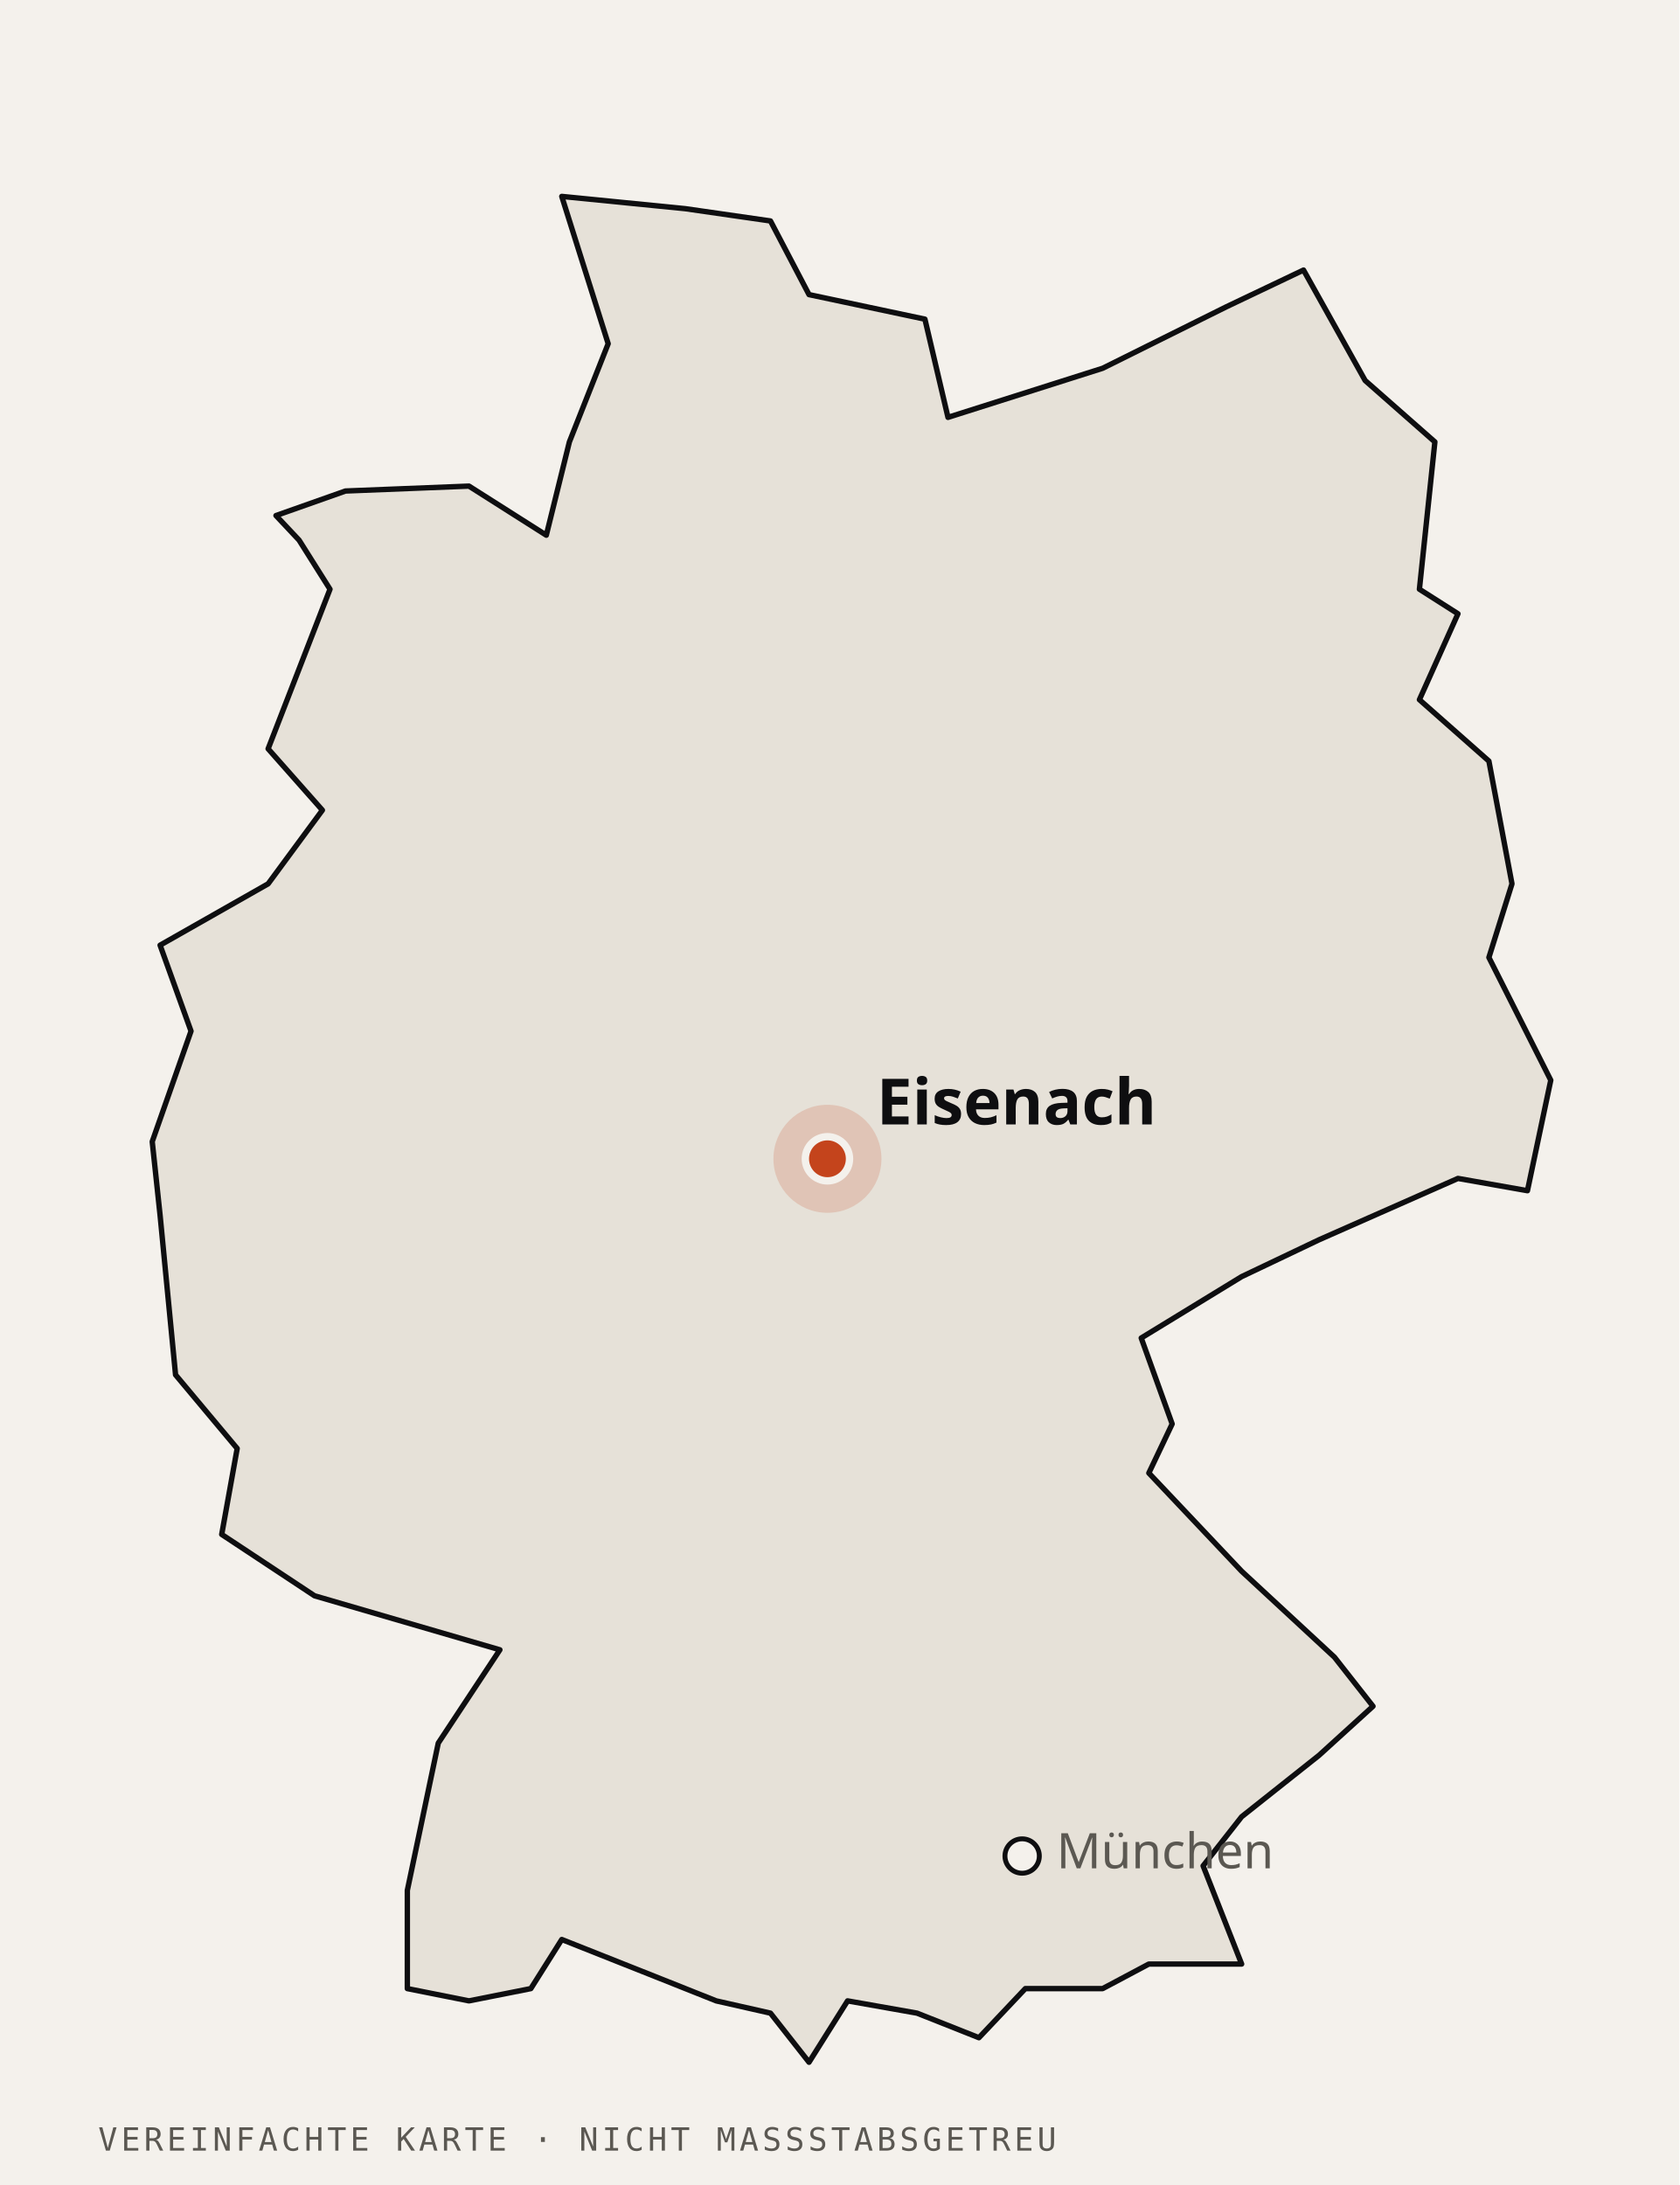
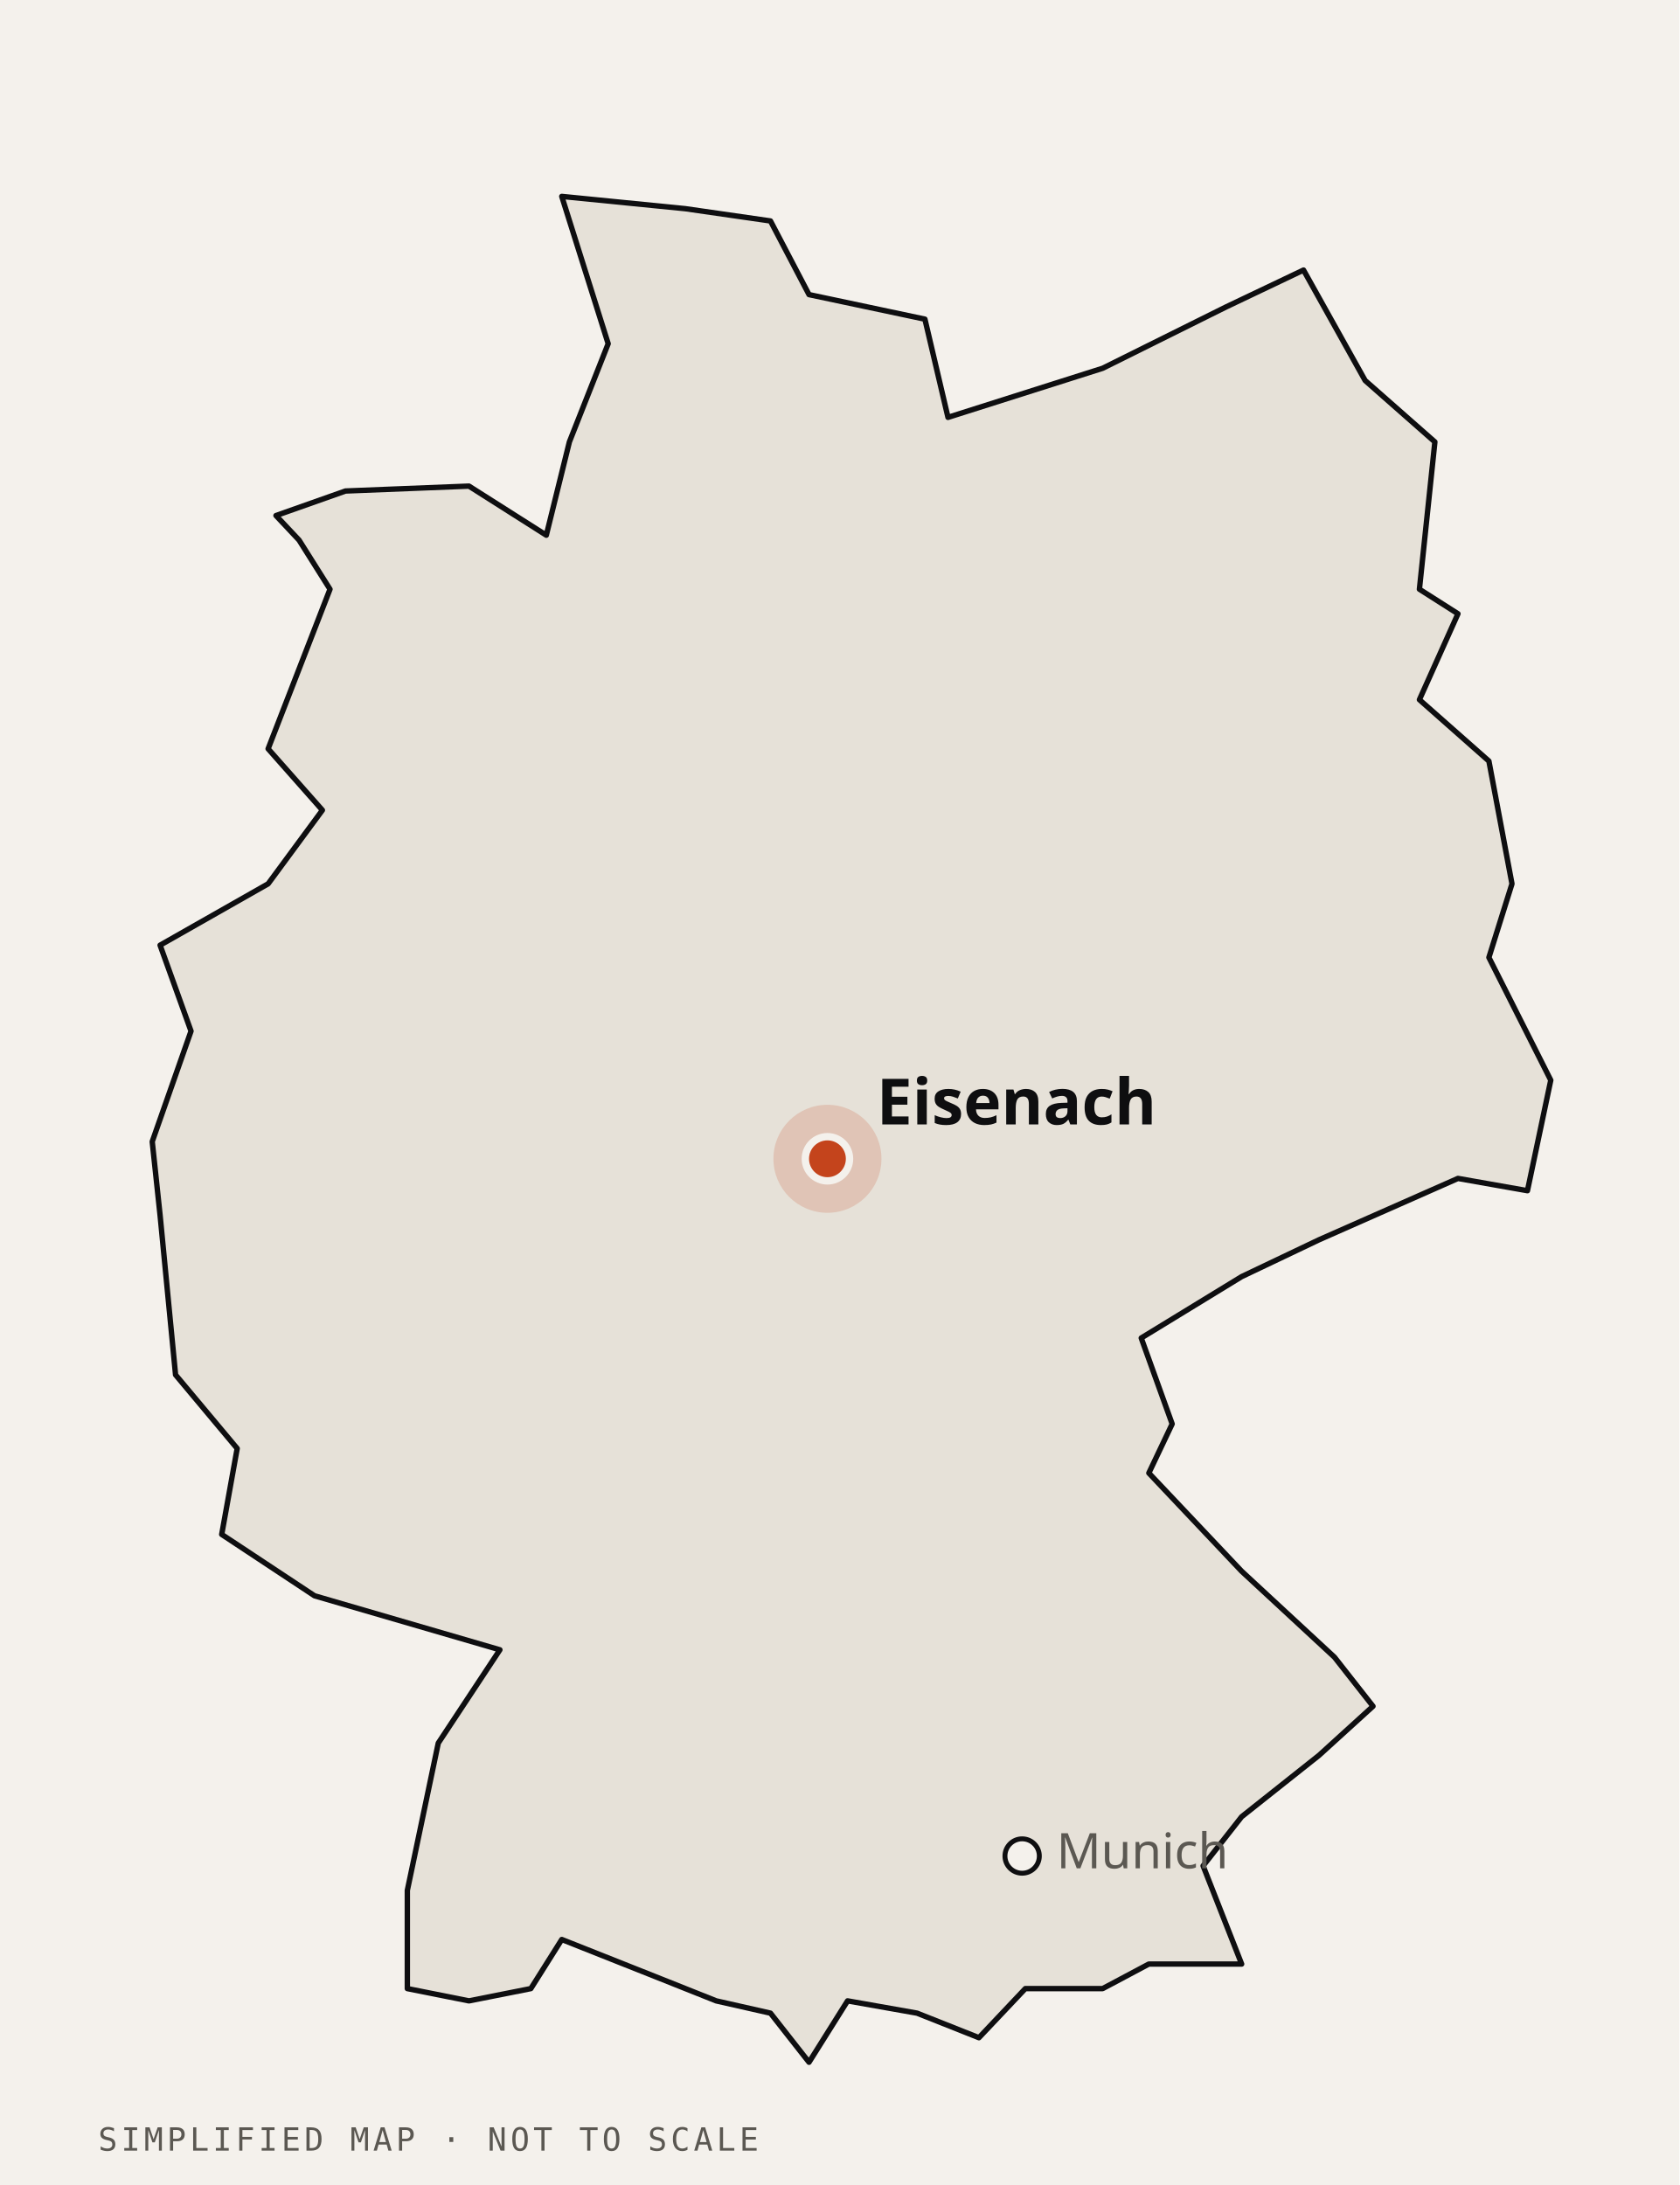
<svg xmlns="http://www.w3.org/2000/svg" viewBox="0 0 684 890" width="684" height="890" role="img" aria-labelledby="t d">
  <rect width="100%" height="100%" fill="#f4f1ec" />
  <path d="M 112.4 210.0 L 140.7 200.0 L 191.0 198.0 L 222.5 218.0 L 231.9 180.0 L 247.7 140.0 L 228.8 80.0 L 279.1 85.0 L 313.8 90.0 L 329.5 120.0 L 376.7 130.0 L 386.1 170.0 L 449.1 150.0 L 499.4 125.0 L 530.9 110.0 L 556.0 155.0 L 584.4 180.0 L 578.1 240.0 L 593.8 250.0 L 578.1 285.0 L 606.4 310.0 L 615.8 360.0 L 606.4 390.0 L 631.6 440.0 L 622.1 485.0 L 593.8 480.0 L 537.2 505.0 L 505.7 520.0 L 464.8 545.0 L 477.4 580.0 L 467.9 600.0 L 505.7 640.0 L 543.5 675.0 L 559.2 695.0 L 537.2 715.0 L 505.7 740.0 L 490.0 760.0 L 505.7 800.0 L 467.9 800.0 L 449.1 810.0 L 417.6 810.0 L 398.7 830.0 L 373.5 820.0 L 345.2 815.0 L 329.5 840.0 L 313.8 820.0 L 291.7 815.0 L 266.6 805.0 L 228.8 790.0 L 216.2 810.0 L 191.0 815.0 L 165.9 810.0 L 165.9 770.0 L 178.5 710.0 L 203.6 672.0 L 128.1 650.0 L 90.3 625.0 L 96.6 590.0 L 71.5 560.0 L 65.2 495.0 L 62.0 465.0 L 77.8 420.0 L 65.2 385.0 L 109.2 360.0 L 131.3 330.0 L 109.2 305.0 L 134.4 240.0 L 121.8 220.0 Z" fill="#e6e1d8" stroke="#0e0e10" stroke-width="2.2" stroke-linejoin="round" />
  <circle cx="416.3" cy="756.0" r="7" fill="#f4f1ec" stroke="#0e0e10" stroke-width="2" />
-   <text x="430.3" y="761.0" font-family="Archivo, system-ui, sans-serif" font-size="20" fill="#5b5852">München</text>
+   <text x="430.3" y="761.0" font-family="Archivo, system-ui, sans-serif" font-size="20" fill="#5b5852">Munich</text>
  <circle cx="337.0" cy="472.0" r="22" fill="#c4441c" fill-opacity="0.18" />
  <circle cx="337.0" cy="472.0" r="9" fill="#c4441c" stroke="#f4f1ec" stroke-width="3" />
  <text x="357.0" y="458.0" font-family="Archivo, system-ui, sans-serif" font-size="26" font-weight="700" fill="#0e0e10">Eisenach</text>
-   <text x="40" y="876.0" font-family="JetBrains Mono, ui-monospace, monospace" font-size="13" letter-spacing="1.5" fill="#5b5852">VEREINFACHTE KARTE · NICHT MASSSTABSGETREU</text>
+   <text x="40" y="876.0" font-family="JetBrains Mono, ui-monospace, monospace" font-size="13" letter-spacing="1.5" fill="#5b5852">SIMPLIFIED MAP · NOT TO SCALE</text>
</svg>
